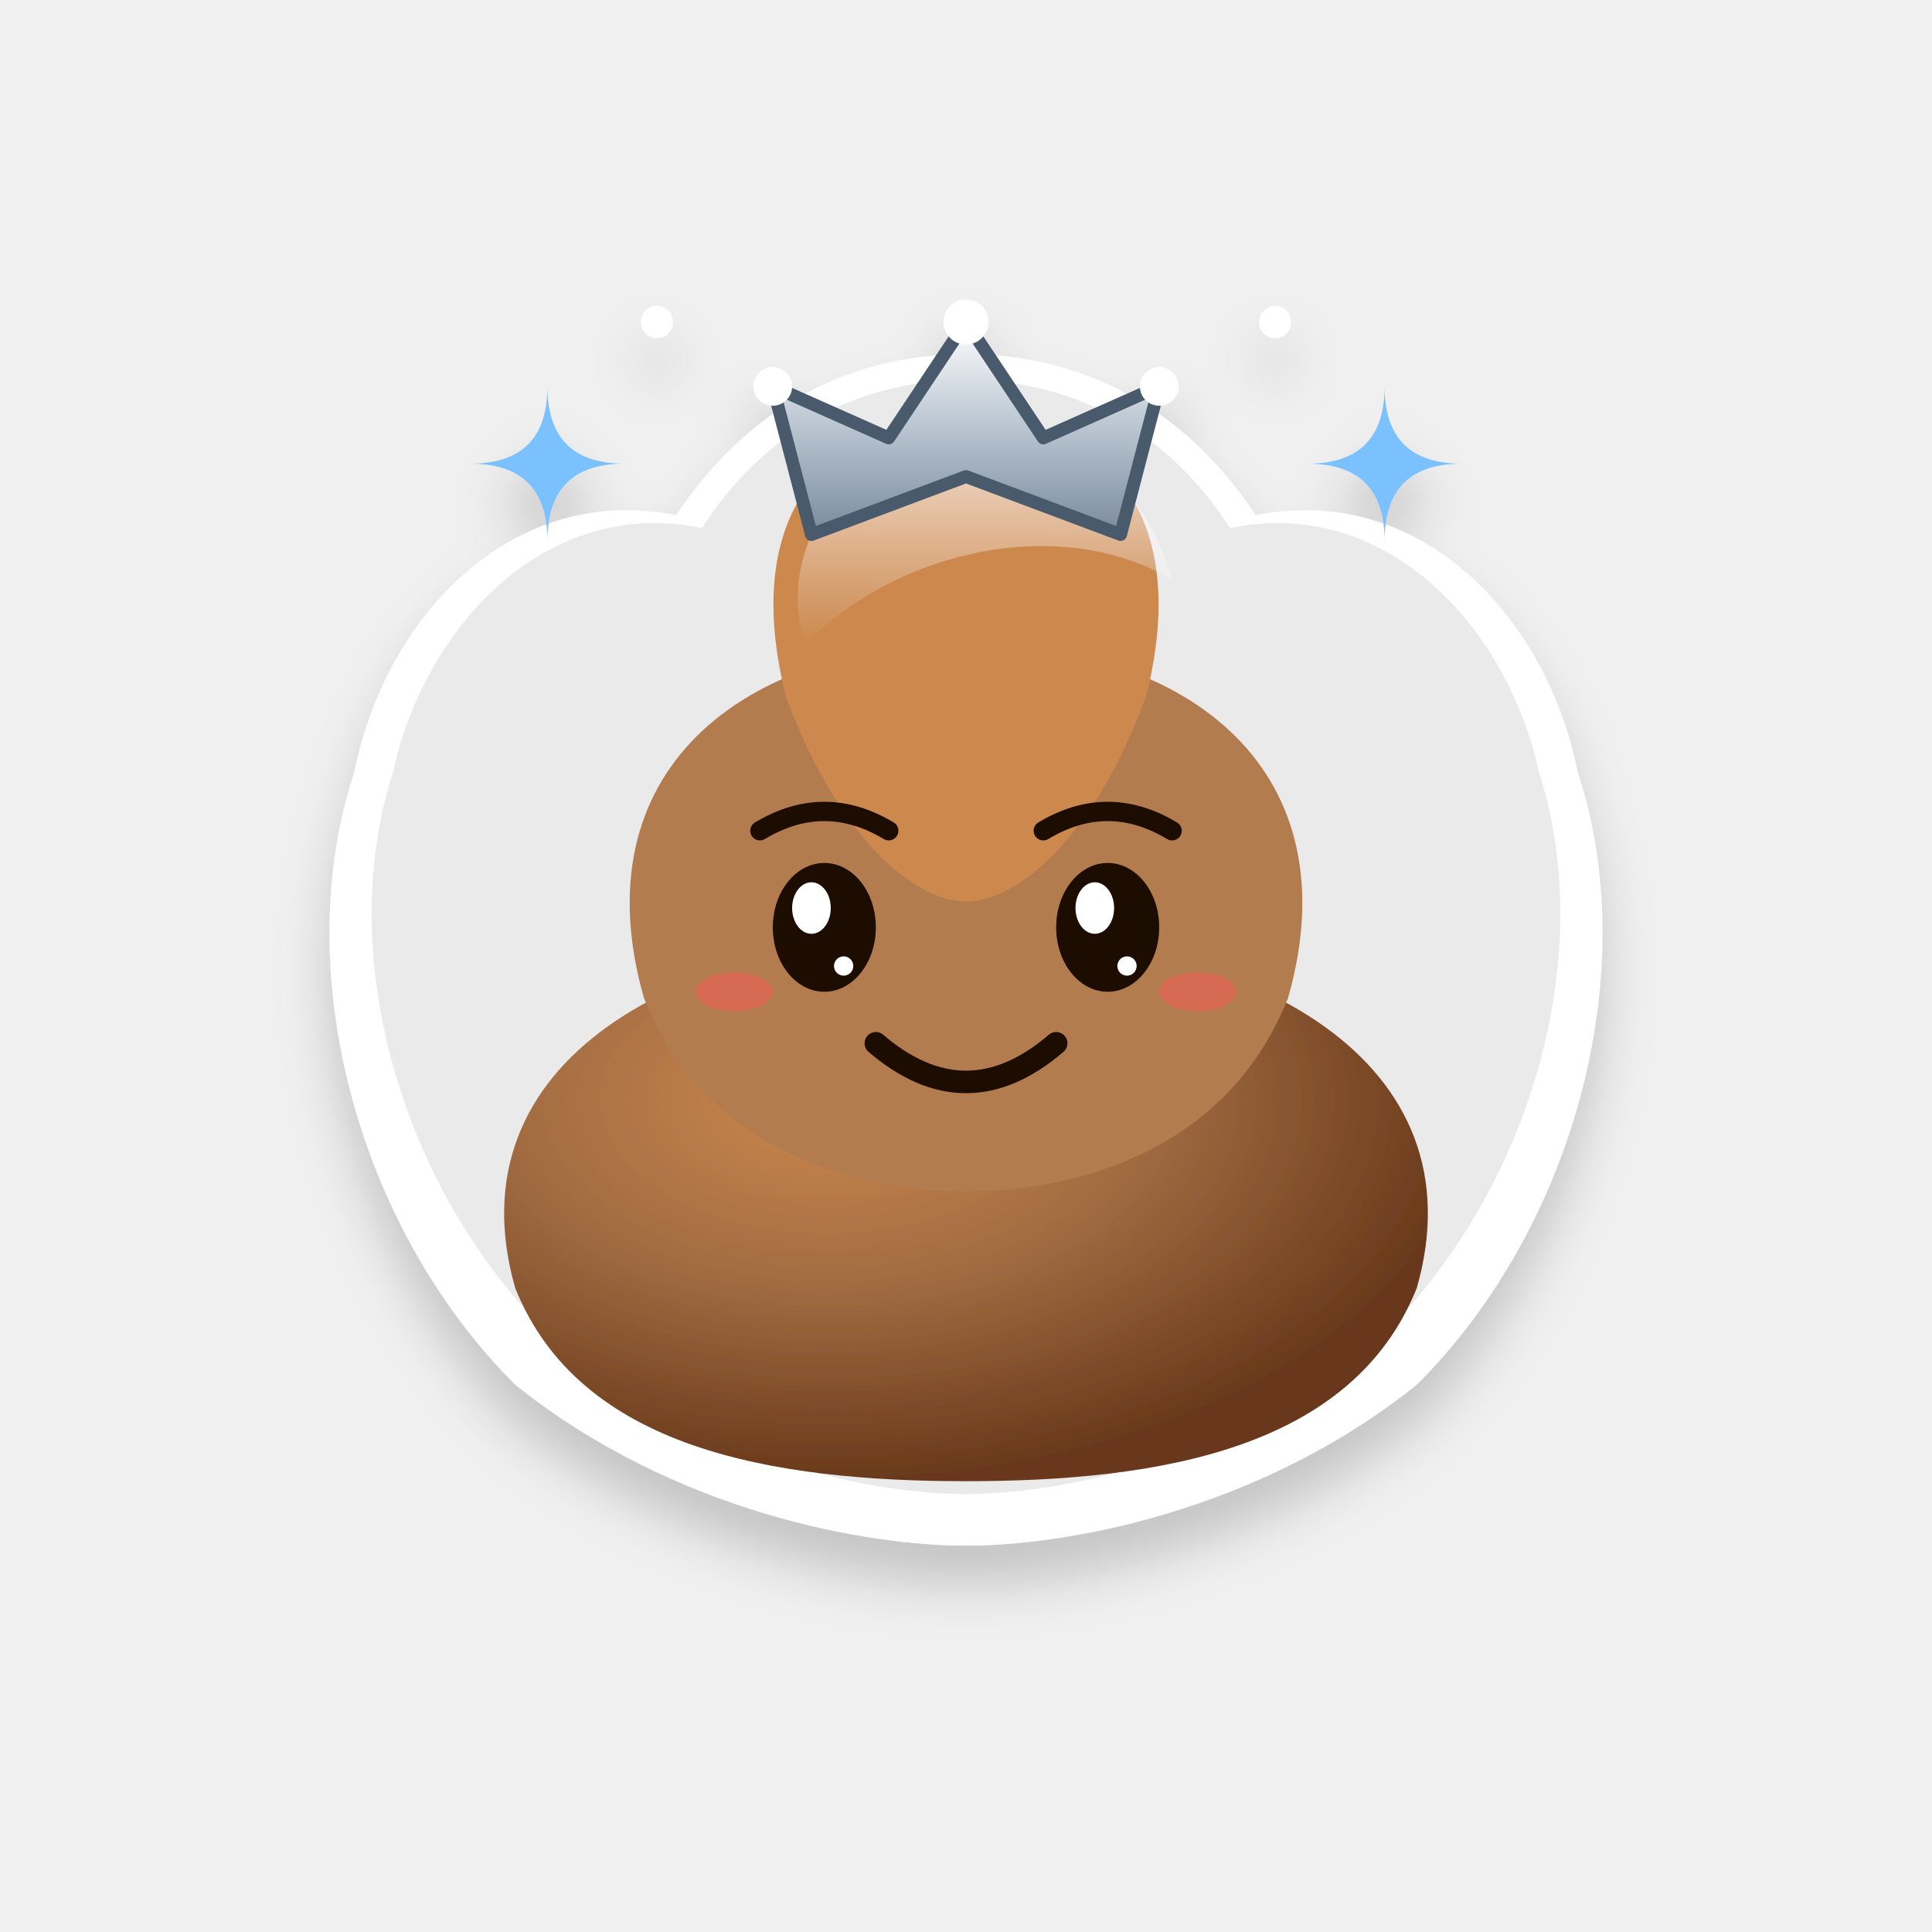
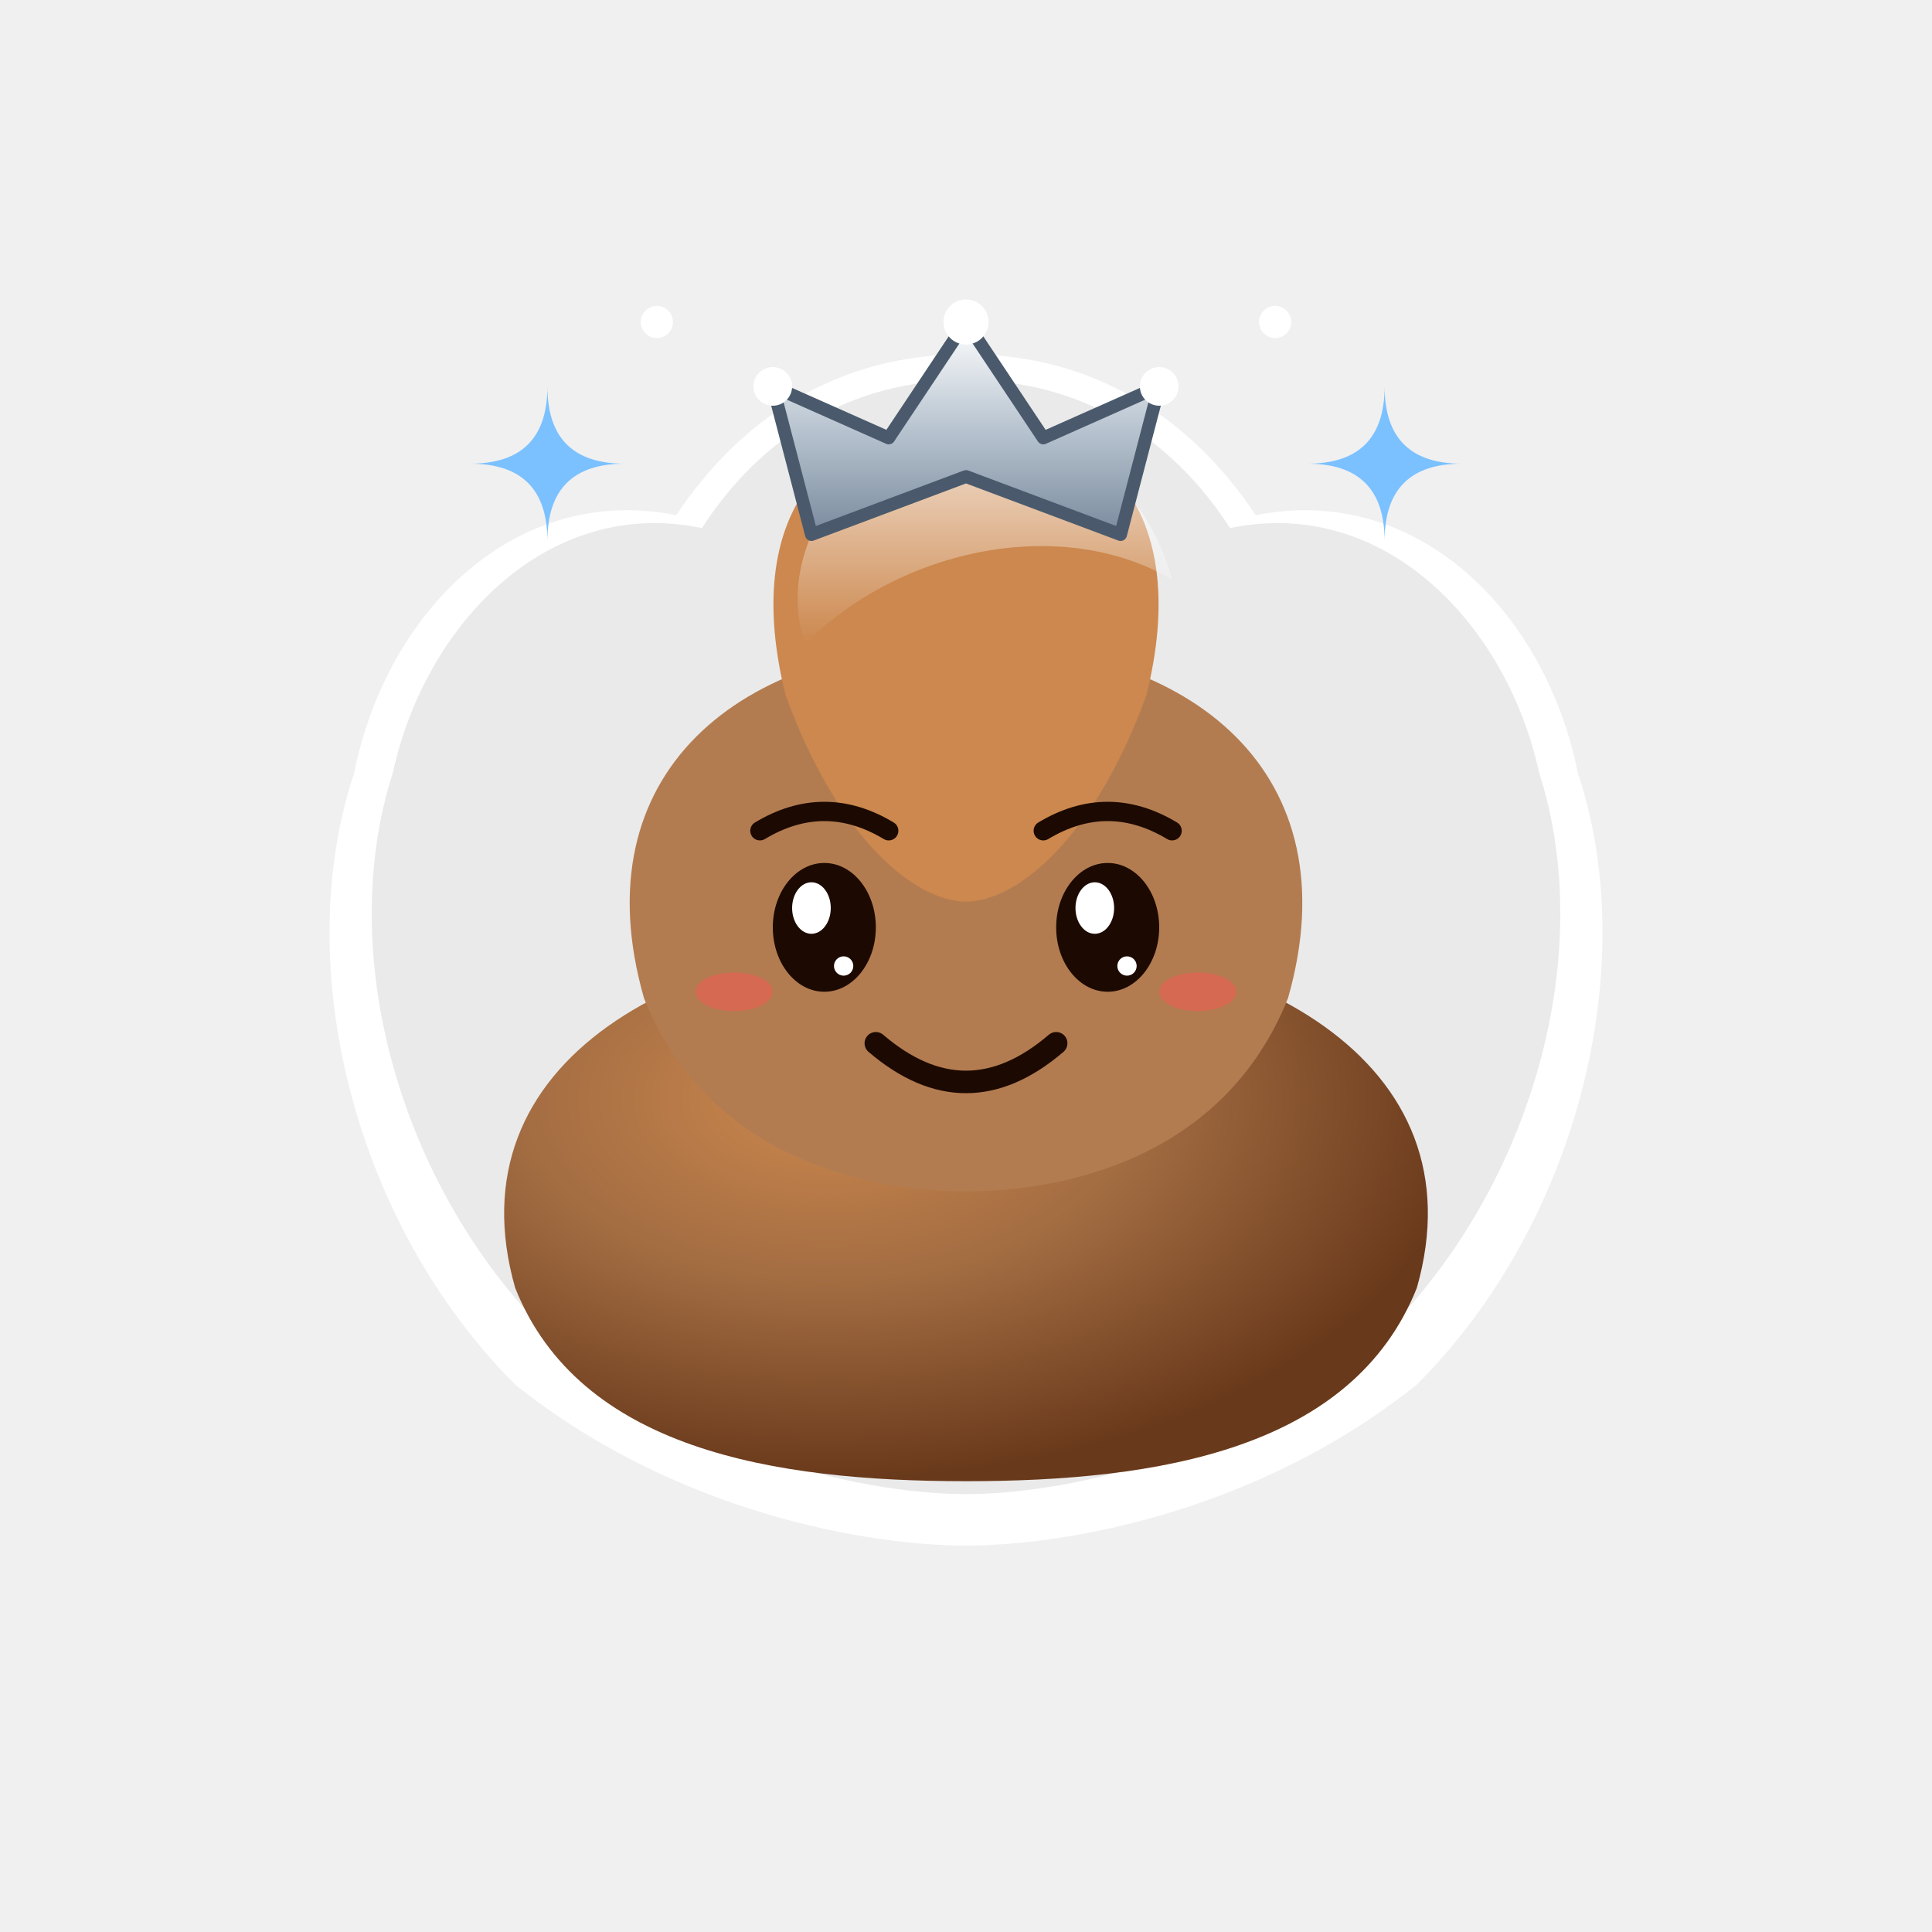
<svg xmlns="http://www.w3.org/2000/svg" viewBox="0 0 300 300" width="300" height="300">
  <defs>
-     <filter id="sticker-shadow" x="-20%" y="-20%" width="140%" height="140%">
-       <feDropShadow dx="0" dy="6" stdDeviation="4" flood-color="#000000" flood-opacity="0.18" />
-     </filter>
    <radialGradient id="bg-poop-d6" cx="35%" cy="30%" r="70%">
      <stop offset="0%" stop-color="#cc884e" />
      <stop offset="50%" stop-color="#a16b41" />
      <stop offset="100%" stop-color="#69391b" />
    </radialGradient>
    <linearGradient id="silver-crown" x1="0" y1="0" x2="0" y2="1">
      <stop offset="0%" stop-color="#ffffff" />
      <stop offset="50%" stop-color="#b8c4d0" />
      <stop offset="100%" stop-color="#7a8b9e" />
    </linearGradient>
    <linearGradient id="highlight-d6" x1="0" y1="0" x2="0" y2="1">
      <stop offset="0%" stop-color="#ffffff" stop-opacity="0.8" />
      <stop offset="100%" stop-color="#ffffff" stop-opacity="0" />
    </linearGradient>
  </defs>
-   <g filter="url(#sticker-shadow)">
+   <g>
    <path d="M150 55               C170 55, 185 65, 195 80               C220 75, 240 95, 245 120               C255 150, 245 190, 220 215               C195 235, 165 240, 150 240               C135 240, 105 235, 80 215               C55 190, 45 150, 55 120               C60 95, 80 75, 105 80               C115 65, 130 55, 150 55 Z" fill="#ffffff" />
    <path d="M150 59               C168 59, 182 68, 191 82               C215 77, 234 97, 239 120               C248 148, 238 184, 215 207               C192 227, 164 232, 150 232               C136 232, 108 227, 85 207               C62 184, 52 148, 61 120               C66 97, 85 77, 109 82               C118 68, 132 59, 150 59 Z" fill="#eaeaea" />
    <path d="M150 145               C195 145, 230 165, 220 200               C210 225, 180 230, 150 230               C120 230, 90 225, 80 200               C70 165, 105 145, 150 145 Z" fill="url(#bg-poop-d6)" />
    <path d="M150 100               C185 100, 210 120, 200 155               C190 180, 165 185, 150 185               C135 185, 110 180, 100 155               C90 120, 115 100, 150 100 Z" fill="#b37c50" />
    <path d="M150 65               C172 65, 185 80, 178 108               C170 130, 158 140, 150 140               C142 140, 130 130, 122 108               C115 80, 128 65, 150 65 Z" fill="#cc884e" />
    <path d="M150 65 C165 65, 178 75, 182 90 C165 80, 140 85, 125 100 C120 85, 132 68, 150 65 Z" fill="url(#highlight-d6)" />
    <g transform="translate(0, 10)">
      <path d="M120 50 L126 73 L150 64 L174 73 L180 50 L162 58 L150 40 L138 58 Z" fill="url(#silver-crown)" stroke="#4a5a6c" stroke-width="2" stroke-linejoin="round" />
      <circle cx="120" cy="50" r="3" fill="#ffffff" />
      <circle cx="150" cy="40" r="3.5" fill="#ffffff" />
      <circle cx="180" cy="50" r="3" fill="#ffffff" />
    </g>
    <path d="M215 60 Q215 72 227 72 Q215 72 215 84 Q215 72 203 72 Q215 72 215 60 Z" fill="#7bc1ff" />
    <path d="M85 60 Q85 72 97 72 Q85 72 85 84 Q85 72 73 72 Q85 72 85 60 Z" fill="#7bc1ff" />
    <circle cx="102" cy="50" r="2.5" fill="#ffffff" />
    <circle cx="198" cy="50" r="2.5" fill="#ffffff" />
    <ellipse cx="128" cy="144" rx="8" ry="10" fill="#1c0a02" />
    <ellipse cx="172" cy="144" rx="8" ry="10" fill="#1c0a02" />
    <ellipse cx="126" cy="141" rx="3" ry="4" fill="#ffffff" />
    <ellipse cx="170" cy="141" rx="3" ry="4" fill="#ffffff" />
    <circle cx="131" cy="150" r="1.5" fill="#ffffff" />
    <circle cx="175" cy="150" r="1.5" fill="#ffffff" />
    <path d="M118 129 Q128 123 138 129" fill="none" stroke="#1c0a02" stroke-width="3" stroke-linecap="round" />
    <path d="M182 129 Q172 123 162 129" fill="none" stroke="#1c0a02" stroke-width="3" stroke-linecap="round" />
    <path d="M136 162 Q150 174 164 162" fill="none" stroke="#1c0a02" stroke-width="3.5" stroke-linecap="round" />
    <ellipse cx="114" cy="154" rx="6" ry="3" fill="#ff5252" opacity="0.45" />
    <ellipse cx="186" cy="154" rx="6" ry="3" fill="#ff5252" opacity="0.45" />
  </g>
</svg>
